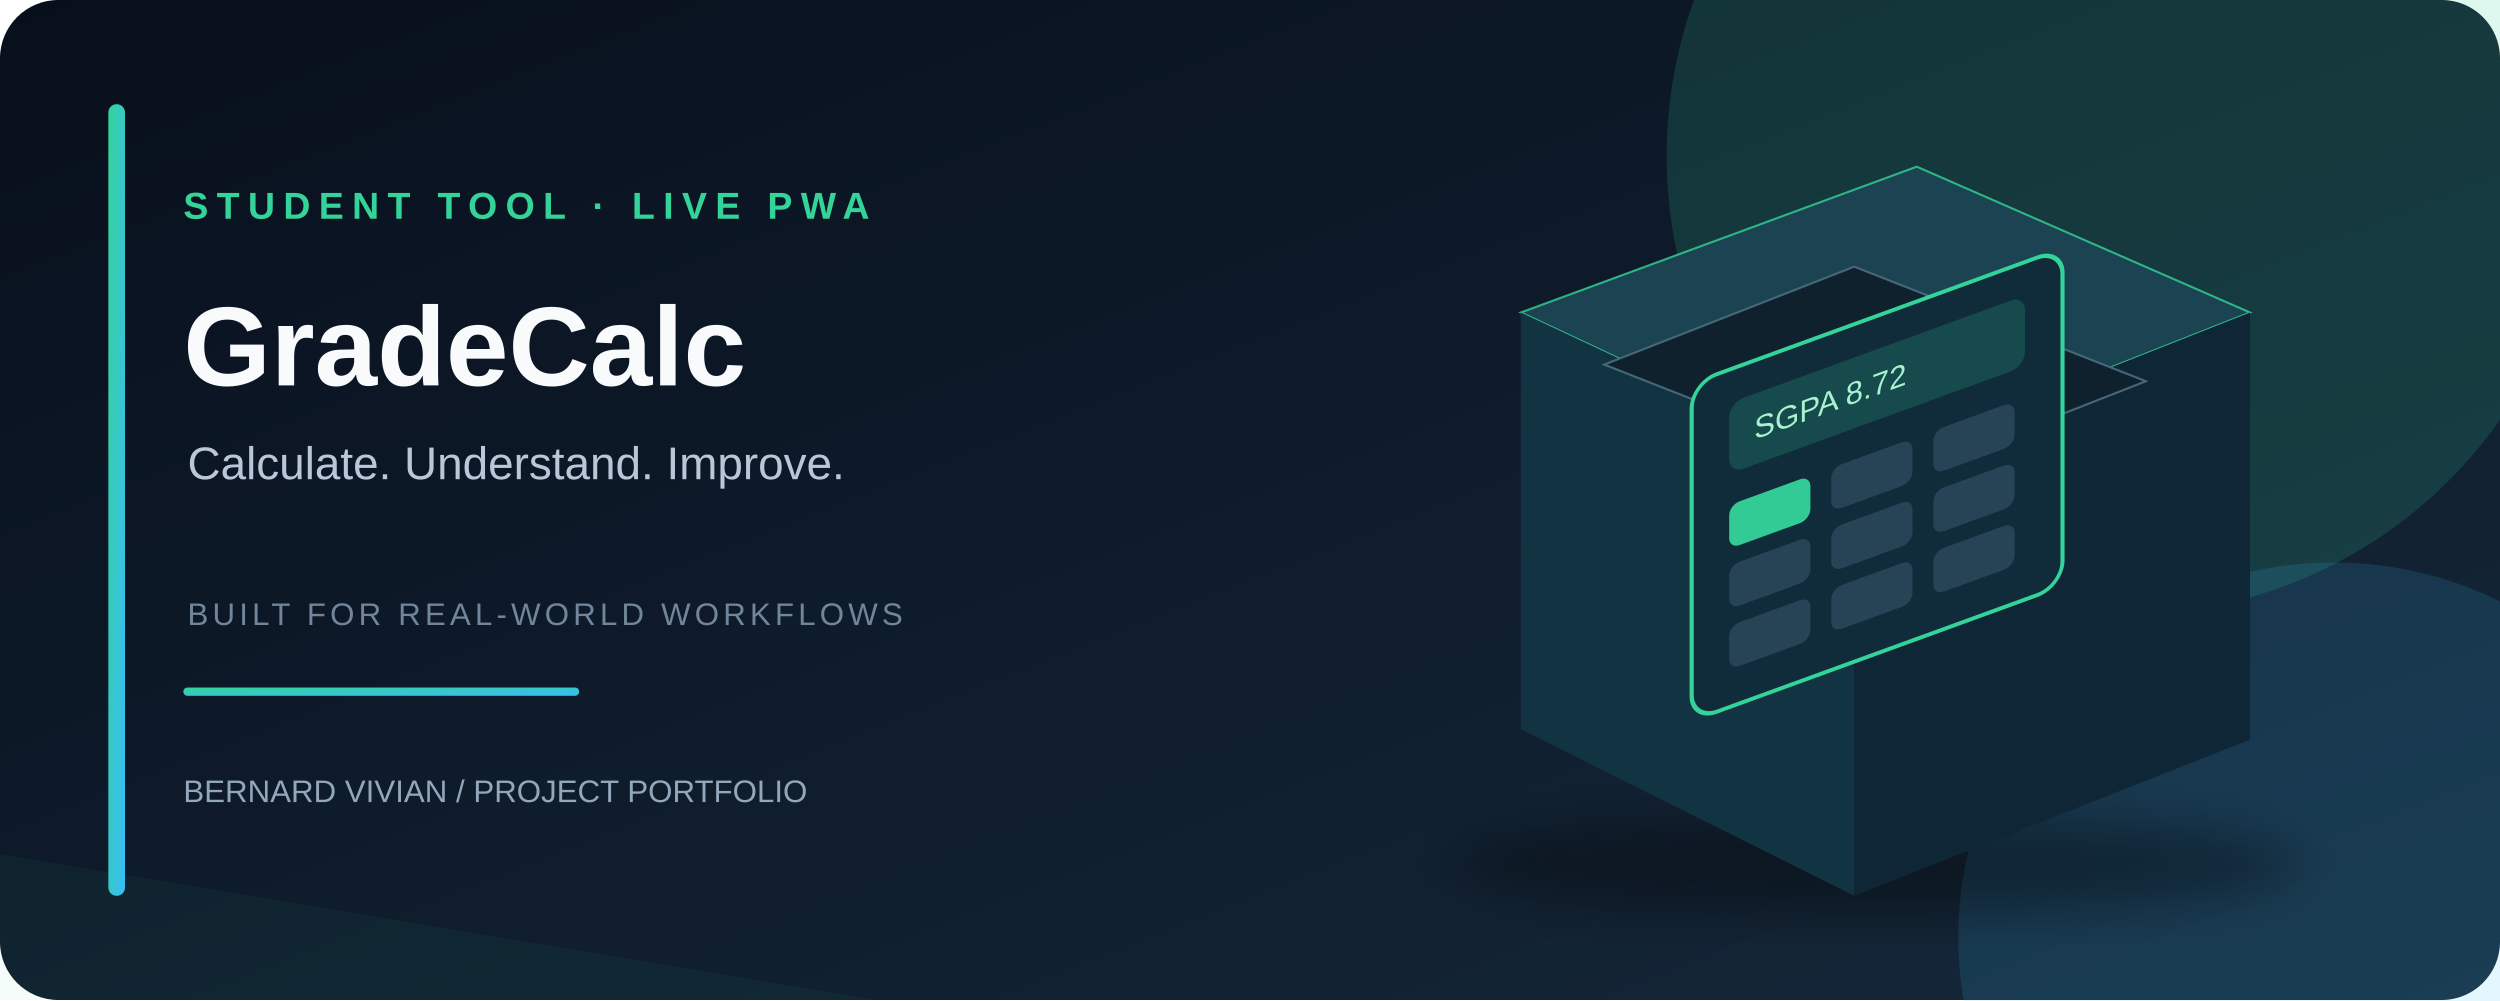
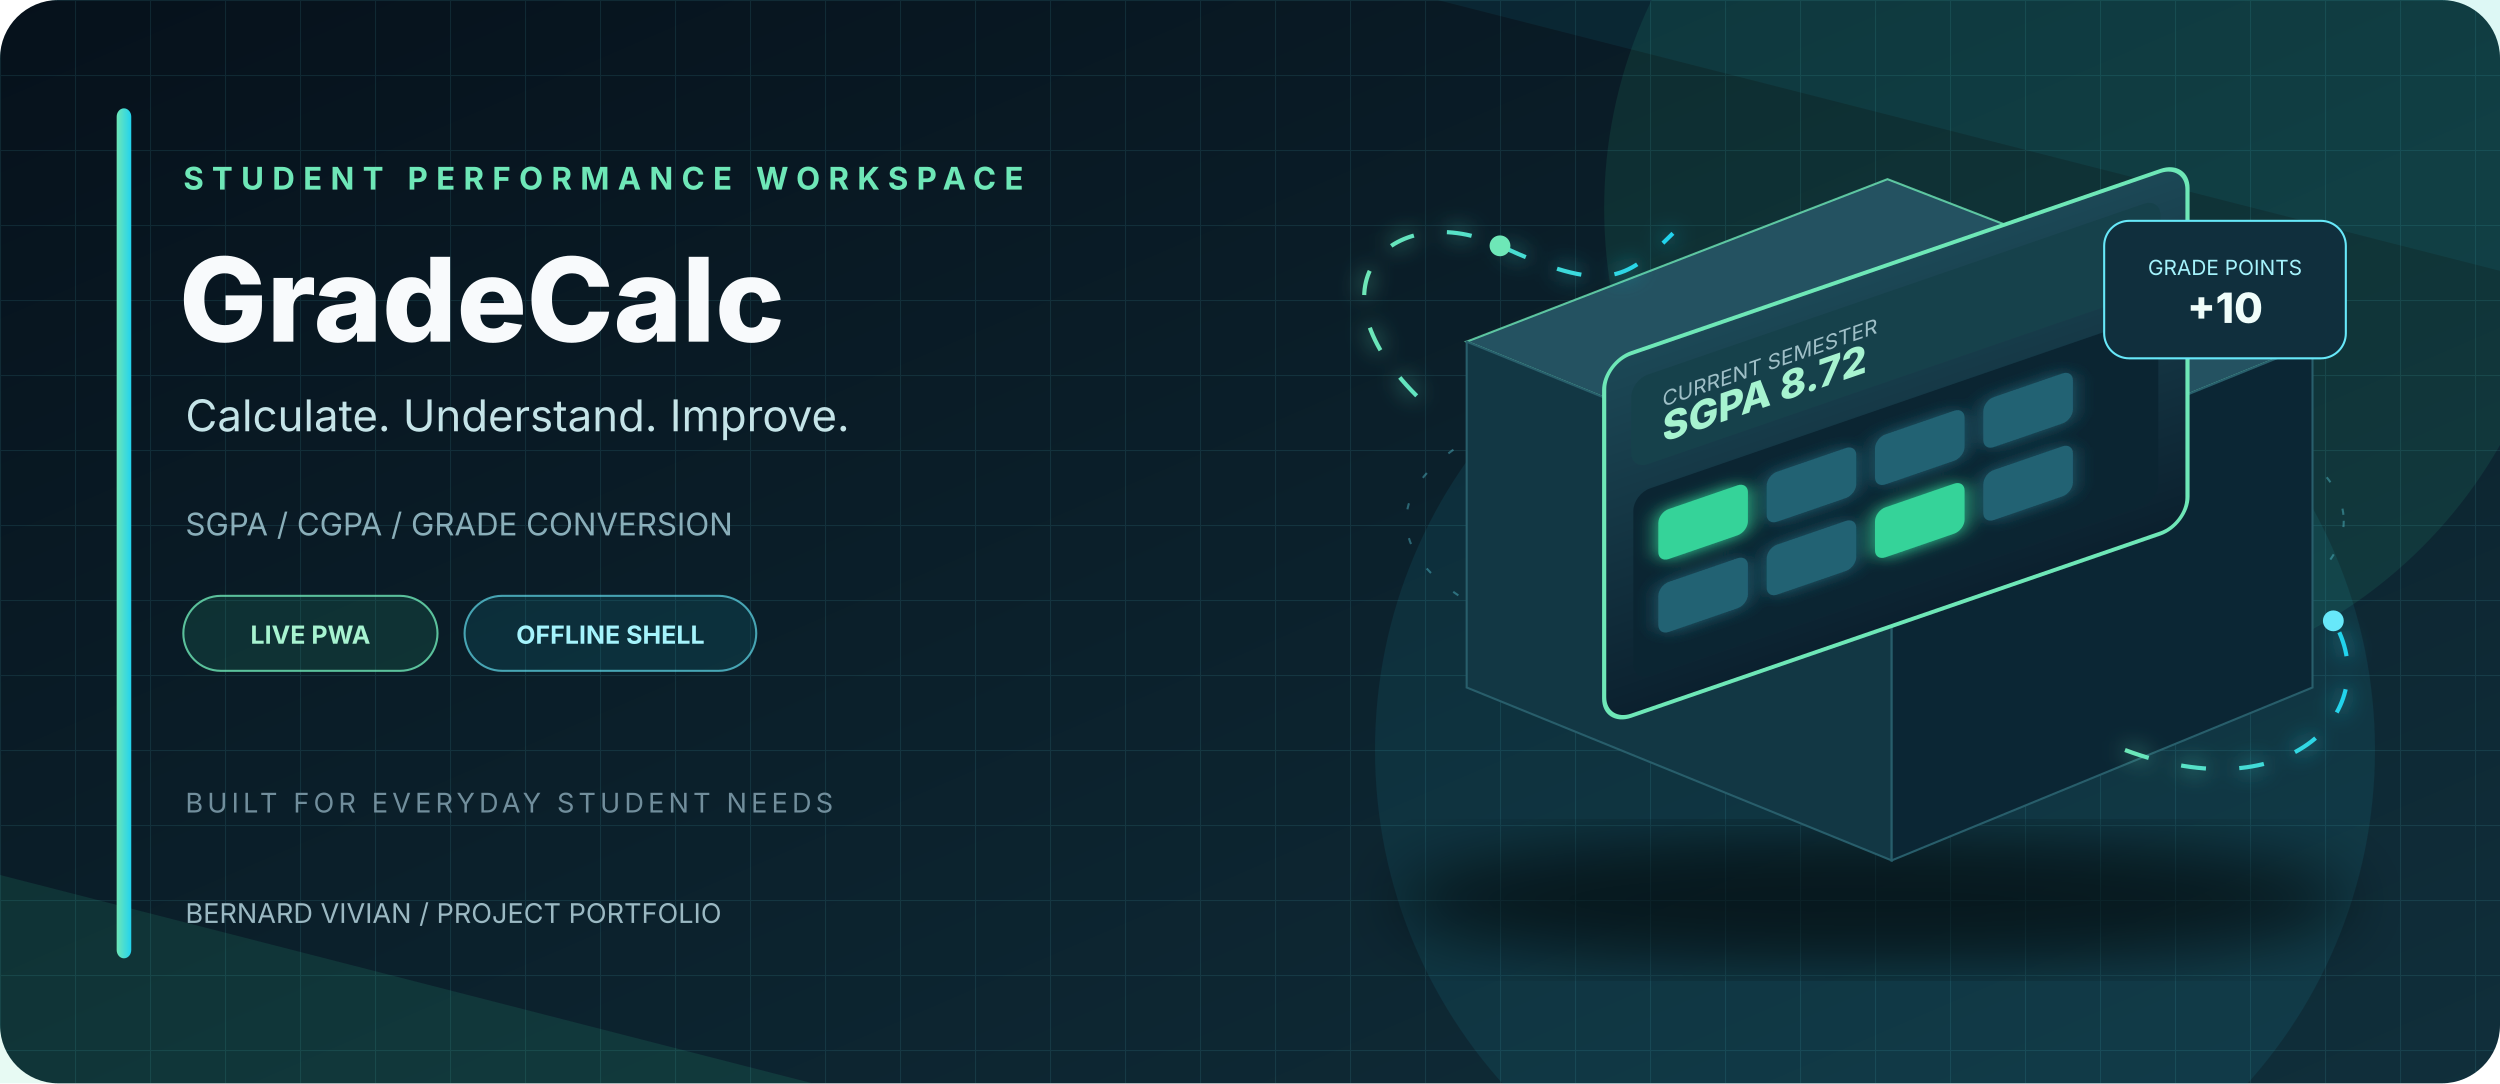
- <svg xmlns="http://www.w3.org/2000/svg" width="1200" height="480" viewBox="0 0 1200 480" role="img" aria-labelledby="title desc">
+ <svg xmlns="http://www.w3.org/2000/svg" width="1200" height="520" viewBox="0 0 1200 520" role="img" aria-labelledby="t d">
  <defs>
    <linearGradient id="bg" x1="0" y1="0" x2="1" y2="1">
-       <stop offset="0" stop-color="#080f1c" />
-       <stop offset="1" stop-color="#15283a" />
+       <stop stop-color="#06111b" />
+       <stop offset="1" stop-color="#102f3b" />
    </linearGradient>
-     <linearGradient id="accent" x1="0" y1="0" x2="1" y2="1">
-       <stop offset="0" stop-color="#34d399" />
-       <stop offset="1" stop-color="#38bdf8" />
+     <linearGradient id="mint">
+       <stop stop-color="#6ee7b7" />
+       <stop offset="1" stop-color="#22d3ee" />
    </linearGradient>
-     <filter id="shadow" x="-30%" y="-30%" width="160%" height="160%">
-       <feGaussianBlur stdDeviation="12" />
+     <linearGradient id="glass" x1="0" y1="0" x2="0" y2="1">
+       <stop stop-color="#1c4856" />
+       <stop offset="1" stop-color="#0b202e" />
+     </linearGradient>
+     <filter id="glow">
+       <feGaussianBlur stdDeviation="5" result="b" />
+       <feMerge>
+         <feMergeNode in="b" />
+         <feMergeNode in="SourceGraphic" />
+       </feMerge>
    </filter>
+     <filter id="shadow">
+       <feGaussianBlur stdDeviation="15" />
+     </filter>
+     <pattern id="grid" width="36" height="36" patternUnits="userSpaceOnUse">
+       <path d="M36 0H0V36" fill="none" stroke="#67e8f9" stroke-opacity=".1" />
+     </pattern>
  </defs>
-   <style>.float{transform-origin:900px 245px;animation:float 5s ease-in-out infinite}.glow{animation:pulse 4s ease-in-out infinite}@keyframes float{0%,100%{transform:translateY(0px) rotate(-1deg)}50%{transform:translateY(-12px) rotate(1deg)}}@keyframes pulse{0%,100%{opacity:.12}50%{opacity:.26}}text{font-family:Arial,Helvetica,sans-serif}</style>
-   <rect width="1200" height="480" rx="28" fill="url(#bg)" />
-   <circle class="glow" cx="1020" cy="75" r="220" fill="#34d399" opacity=".16" />
-   <circle class="glow" cx="1120" cy="450" r="180" fill="#38bdf8" opacity=".14" />
-   <path d="M0 410 L420 480 L0 480 Z" fill="#34d399" opacity=".05" />
-   <rect x="52" y="50" width="8" height="380" rx="4" fill="url(#accent)" />
-   <text x="88" y="105" fill="#34d399" font-size="18" font-weight="700" letter-spacing="4">STUDENT TOOL · LIVE PWA</text>
-   <text x="88" y="185" fill="#f8fafc" font-size="54" font-weight="700">GradeCalc</text>
-   <text x="90" y="230" fill="#b9c8d8" font-size="22">Calculate. Understand. Improve.</text>
-   <text x="90" y="300" fill="#71869b" font-size="15" letter-spacing="2">BUILT FOR REAL-WORLD WORKFLOWS</text>
-   <rect x="88" y="330" width="190" height="4" rx="2" fill="url(#accent)" />
-   <text x="88" y="385" fill="#93a7bb" font-size="15">BERNARD VIVIAN  /  PROJECT PORTFOLIO</text>
-   <ellipse cx="900" cy="415" rx="205" ry="24" fill="#000" opacity=".35" filter="url(#shadow)" />
-   <g>
-     <g class="float">
-       <path d="M730 150 L920 80 L1080 150 L890 225 Z" fill="#1b4352" stroke="#34d399" stroke-opacity=".8" />
-       <path d="M730 150 L890 225 L890 430 L730 350 Z" fill="#123342" />
-       <path d="M890 225 L1080 150 L1080 355 L890 430 Z" fill="#0f2636" />
-       <path d="M770 175 L890 128 L1030 183 L910 230 Z" fill="#10212e" stroke="#476779" />
-       <g transform="translate(812 184) skewY(-20)">
-         <rect width="178" height="162" rx="12" fill="#102b3a" stroke="#34d399" stroke-width="2" />
-         <rect x="18" y="16" width="142" height="34" rx="7" fill="#174a4c" />
-         <text x="30" y="38" fill="#a7f3d0" font-size="15">SGPA  8.72</text>
-         <rect x="18" y="65" width="39" height="21" rx="5" fill="#34d399" opacity=".95" />
-         <rect x="67" y="65" width="39" height="21" rx="5" fill="#284759" opacity=".9" />
-         <rect x="116" y="65" width="39" height="21" rx="5" fill="#284759" opacity=".9" />
-         <rect x="18" y="94" width="39" height="21" rx="5" fill="#284759" opacity=".9" />
-         <rect x="67" y="94" width="39" height="21" rx="5" fill="#284759" opacity=".9" />
-         <rect x="116" y="94" width="39" height="21" rx="5" fill="#284759" opacity=".9" />
-         <rect x="18" y="123" width="39" height="21" rx="5" fill="#284759" opacity=".9" />
-         <rect x="67" y="123" width="39" height="21" rx="5" fill="#284759" opacity=".9" />
-         <rect x="116" y="123" width="39" height="21" rx="5" fill="#284759" opacity=".9" />
+   <style>text{font-family:Inter,Segoe UI,Arial,sans-serif}.float{animation:float 5s ease-in-out infinite;transform-box:fill-box;transform-origin:center}.float2{animation:float2 6s ease-in-out infinite;transform-box:fill-box;transform-origin:center}.pulse{animation:pulse 2.8s ease-in-out infinite}.dash{stroke-dasharray:12 16;animation:dash 7s linear infinite}.orbit{animation:spin 14s linear infinite;transform-origin:900px 250px}@keyframes float{0%,100%{transform:translateY(0) rotate(-1deg)}50%{transform:translateY(-13px) rotate(1deg)}}@keyframes float2{0%,100%{transform:translateY(0)}50%{transform:translateY(9px)}}@keyframes pulse{0%,100%{opacity:.45}50%{opacity:1}}@keyframes dash{to{stroke-dashoffset:-224}}@keyframes spin{to{transform:rotate(360deg)}}</style>
+   <rect width="1200" height="520" rx="28" fill="url(#bg)" />
+   <rect width="1200" height="520" rx="28" fill="url(#grid)" />
+   <circle cx="1000" cy="100" r="230" fill="#34d399" opacity=".1" />
+   <circle cx="900" cy="360" r="240" fill="#22d3ee" opacity=".08" />
+   <path d="M0 420L390 520H0Z" fill="#34d399" opacity=".12" />
+   <path d="M690 0H1200V130Z" fill="#22d3ee" opacity=".07" />
+   <rect x="56" y="52" width="7" height="408" rx="4" fill="url(#mint)" />
+   <text x="88" y="91" fill="#6ee7b7" font-size="15" font-weight="700" letter-spacing="4">STUDENT PERFORMANCE WORKSPACE</text>
+   <text x="86" y="164" fill="#f8fafc" font-size="56" font-weight="800">GradeCalc</text>
+   <text x="89" y="207" fill="#c5e4e8" font-size="21">Calculate. Understand. Improve.</text>
+   <text x="89" y="257" fill="#89aeb9" font-size="15">SGPA / CGPA / GRADE CONVERSION</text>
+   <g transform="translate(88 286)">
+     <rect width="122" height="36" rx="18" fill="#34d399" fill-opacity=".12" stroke="#6ee7b7" stroke-opacity=".8" />
+     <text x="61" y="23" fill="#a7f3d0" text-anchor="middle" font-size="12" font-weight="700">LIVE PWA</text>
+     <rect x="135" width="140" height="36" rx="18" fill="#22d3ee" fill-opacity=".1" stroke="#67e8f9" stroke-opacity=".65" />
+     <text x="205" y="23" fill="#a5f3fc" text-anchor="middle" font-size="12" font-weight="700">OFFLINE SHELL</text>
+   </g>
+   <text x="89" y="390" fill="#718e9c" font-size="13" letter-spacing="2">BUILT FOR EVERYDAY STUDENT NEEDS</text>
+   <text x="89" y="443" fill="#9bb9c3" font-size="13">BERNARD VIVIAN  /  PROJECT PORTFOLIO</text>
+   <ellipse cx="900" cy="432" rx="230" ry="32" fill="#000" opacity=".55" filter="url(#shadow)" />
+   <g class="orbit" fill="none" stroke="#67e8f9" stroke-opacity=".35">
+     <ellipse cx="900" cy="250" rx="225" ry="78" stroke-dasharray="3 14" />
+     <ellipse cx="900" cy="250" rx="190" ry="112" stroke-dasharray="2 18" />
+   </g>
+   <g class="float">
+     <path d="M704 164L906 86L1110 165L908 247Z" fill="#245261" stroke="#6ee7b7" stroke-opacity=".8" />
+     <path d="M704 164L908 247V413L704 330Z" fill="#123744" stroke="#285e6b" />
+     <path d="M908 247L1110 165V330L908 413Z" fill="#0b2634" stroke="#285e6b" />
+     <g transform="translate(770 174) skewY(-19)">
+       <rect width="280" height="174" rx="13" fill="url(#glass)" stroke="#6ee7b7" stroke-width="2" />
+       <rect x="13" y="13" width="254" height="43" rx="8" fill="#16414b" />
+       <text x="28" y="31" fill="#9fbfc7" font-size="10">CURRENT SEMESTER</text>
+       <text x="28" y="48" fill="#a7f3d0" font-size="19" font-weight="800">SGPA  8.72</text>
+       <rect x="14" y="68" width="252" height="90" rx="8" fill="#0b2532" />
+       <g class="pulse" filter="url(#glow)">
+         <rect x="26" y="81" width="43" height="24" rx="5" fill="#34d399" />
+         <rect x="78" y="81" width="43" height="24" rx="5" fill="#246273" />
+         <rect x="130" y="81" width="43" height="24" rx="5" fill="#246273" />
+         <rect x="182" y="81" width="43" height="24" rx="5" fill="#246273" />
+         <rect x="26" y="116" width="43" height="24" rx="5" fill="#246273" />
+         <rect x="78" y="116" width="43" height="24" rx="5" fill="#246273" />
+         <rect x="130" y="116" width="43" height="24" rx="5" fill="#34d399" />
+         <rect x="182" y="116" width="43" height="24" rx="5" fill="#246273" />
      </g>
    </g>
  </g>
+   <g class="float2">
+     <rect x="1010" y="106" width="116" height="66" rx="12" fill="#102f3d" stroke="#67e8f9" />
+     <text x="1068" y="132" fill="#a5f3fc" font-size="10" text-anchor="middle">GRADE POINTS</text>
+     <text x="1068" y="155" fill="#f0fdfa" font-size="20" font-weight="800" text-anchor="middle">+10</text>
+   </g>
+   <g fill="none" stroke="url(#mint)" stroke-width="2" filter="url(#glow)">
+     <path class="dash" d="M680 190C625 135 670 95 720 118S780 135 803 112" />
+     <path class="dash" d="M1020 360C1100 390 1145 340 1120 298" />
+   </g>
+   <circle class="pulse" cx="720" cy="118" r="5" fill="#6ee7b7" />
+   <circle class="pulse" cx="1120" cy="298" r="5" fill="#67e8f9" />
</svg>
